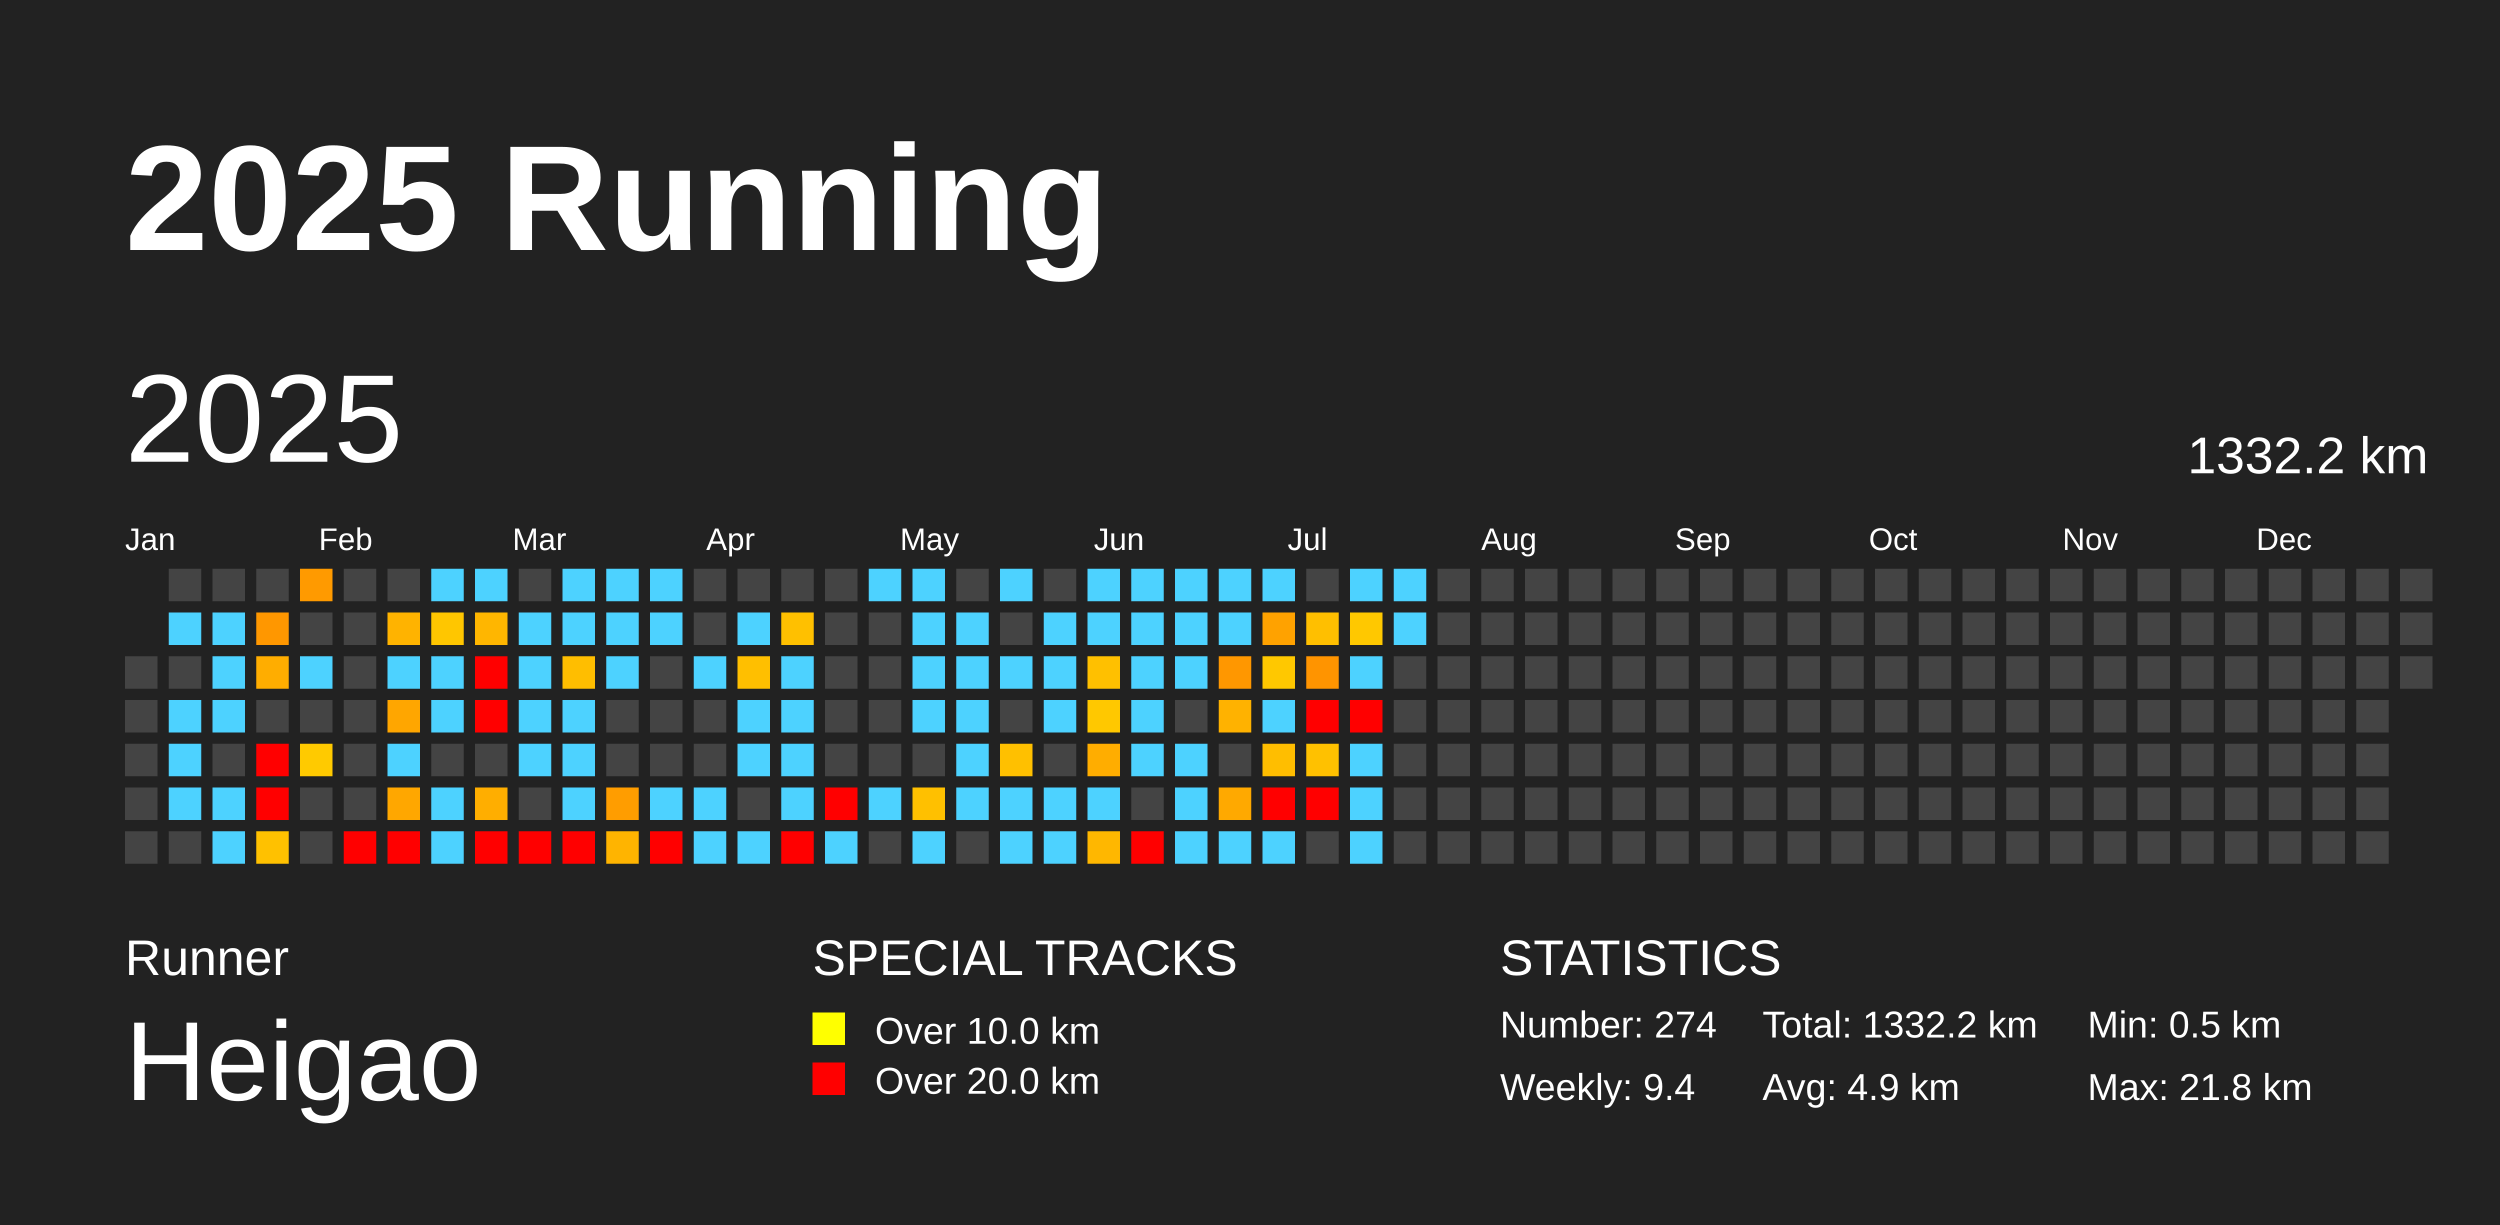
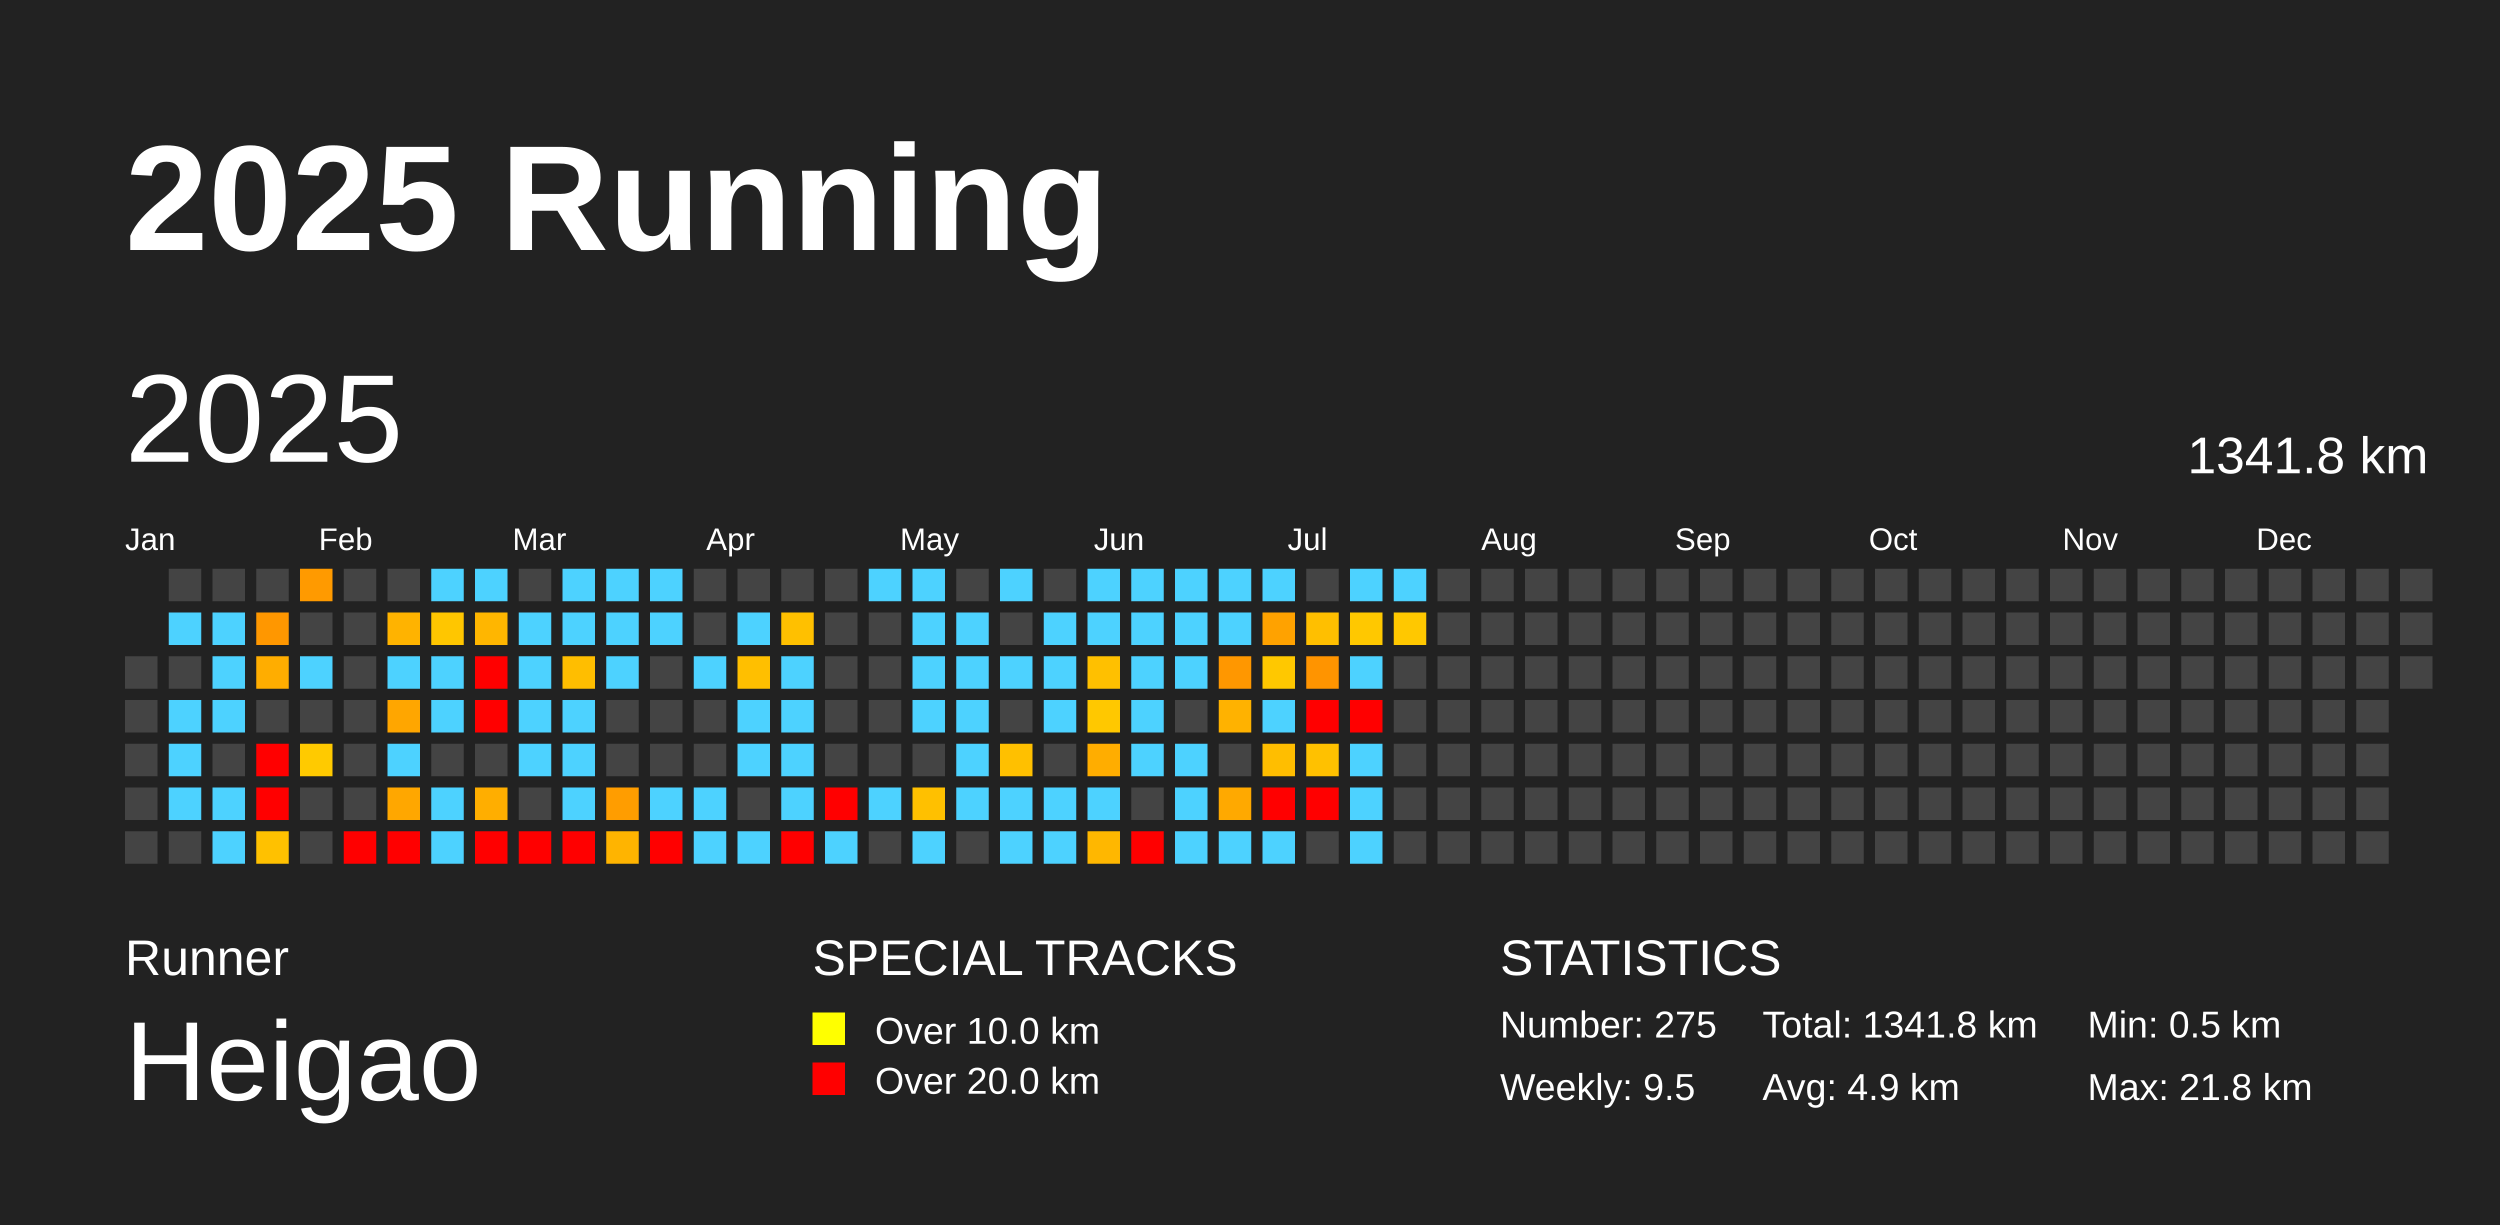
<svg xmlns="http://www.w3.org/2000/svg" baseProfile="full" height="98mm" version="1.1" viewBox="0,0,200,98" width="200mm">
  <defs />
  <rect fill="#222222" height="98" width="200" x="0" y="0" />
  <text fill="#FFFFFF" style="font-size:12px; font-family:Arial; font-weight:bold;" x="10" y="20">2025 Running</text>
  <text fill="#FFFFFF" style="font-size:4px; font-family:Arial" x="10" y="78">Runner</text>
  <text fill="#FFFFFF" style="font-size:9px; font-family:Arial" x="10" y="88">Heigao</text>
  <text fill="#FFFFFF" style="font-size:4px; font-family:Arial" x="65" y="78">SPECIAL TRACKS</text>
  <rect fill="yellow" height="2.6" width="2.6" x="65" y="81" />
  <text fill="#FFFFFF" style="font-size:3px; font-family:Arial" x="70" y="83.5">Over 10.0 km</text>
  <rect fill="red" height="2.6" width="2.6" x="65" y="85" />
  <text fill="#FFFFFF" style="font-size:3px; font-family:Arial" x="70" y="87.5">Over 20.0 km</text>
  <text fill="#FFFFFF" style="font-size:4px; font-family:Arial" x="120" y="78">STATISTICS</text>
-   <text fill="#FFFFFF" style="font-size:3px; font-family:Arial" x="120" y="83">Number: 274</text>
-   <text fill="#FFFFFF" style="font-size:3px; font-family:Arial" x="120" y="88">Weekly: 9.4</text>
-   <text fill="#FFFFFF" style="font-size:3px; font-family:Arial" x="141" y="83">Total: 1332.2 km</text>
+   <text fill="#FFFFFF" style="font-size:3px; font-family:Arial" x="120" y="83">Number: 275</text>
+   <text fill="#FFFFFF" style="font-size:3px; font-family:Arial" x="120" y="88">Weekly: 9.5</text>
+   <text fill="#FFFFFF" style="font-size:3px; font-family:Arial" x="141" y="83">Total: 1341.8 km</text>
  <text fill="#FFFFFF" style="font-size:3px; font-family:Arial" x="141" y="88">Avg: 4.9 km</text>
  <text fill="#FFFFFF" style="font-size:3px; font-family:Arial" x="167" y="83">Min: 0.5 km</text>
  <text fill="#FFFFFF" style="font-size:3px; font-family:Arial" x="167" y="88">Max: 21.8 km</text>
  <text dominant-baseline="hanging" fill="#FFFFFF" style="font-size:10.0px; font-family:Arial;" x="10" y="30">2025</text>
-   <text dominant-baseline="hanging" fill="#FFFFFF" style="font-size:4.125px; font-family:Arial;" x="175" y="35">1332.2 km</text>
+   <text dominant-baseline="hanging" fill="#FFFFFF" style="font-size:4.125px; font-family:Arial;" x="175" y="35">1341.8 km</text>
  <text fill="#FFFFFF" style="font-size:2.5px; font-family:Arial" x="10.0" y="44">Jan</text>
  <text fill="#FFFFFF" style="font-size:2.5px; font-family:Arial" x="25.5" y="44">Feb</text>
  <text fill="#FFFFFF" style="font-size:2.5px; font-family:Arial" x="41.0" y="44">Mar</text>
  <text fill="#FFFFFF" style="font-size:2.5px; font-family:Arial" x="56.5" y="44">Apr</text>
  <text fill="#FFFFFF" style="font-size:2.5px; font-family:Arial" x="72.0" y="44">May</text>
  <text fill="#FFFFFF" style="font-size:2.5px; font-family:Arial" x="87.5" y="44">Jun</text>
  <text fill="#FFFFFF" style="font-size:2.5px; font-family:Arial" x="103.0" y="44">Jul</text>
  <text fill="#FFFFFF" style="font-size:2.5px; font-family:Arial" x="118.5" y="44">Aug</text>
  <text fill="#FFFFFF" style="font-size:2.5px; font-family:Arial" x="134.0" y="44">Sep</text>
  <text fill="#FFFFFF" style="font-size:2.5px; font-family:Arial" x="149.5" y="44">Oct</text>
  <text fill="#FFFFFF" style="font-size:2.5px; font-family:Arial" x="165.0" y="44">Nov</text>
  <text fill="#FFFFFF" style="font-size:2.5px; font-family:Arial" x="180.5" y="44">Dec</text>
  <rect fill="#444444" height="2.6" width="2.6" x="10.0" y="52.5" />
  <rect fill="#444444" height="2.6" width="2.6" x="10.0" y="56.0" />
  <rect fill="#444444" height="2.6" width="2.6" x="10.0" y="59.5" />
  <rect fill="#444444" height="2.6" width="2.6" x="10.0" y="63.0" />
  <rect fill="#444444" height="2.6" width="2.6" x="10.0" y="66.5" />
  <rect fill="#444444" height="2.6" width="2.6" x="13.5" y="45.5" />
  <rect fill="#4dd2ff" height="2.6" width="2.6" x="13.5" y="49.0" />
  <rect fill="#444444" height="2.6" width="2.6" x="13.5" y="52.5" />
  <rect fill="#4dd2ff" height="2.6" width="2.6" x="13.5" y="56.0" />
  <rect fill="#4dd2ff" height="2.6" width="2.6" x="13.5" y="59.5" />
  <rect fill="#4dd2ff" height="2.6" width="2.6" x="13.5" y="63.0" />
  <rect fill="#444444" height="2.6" width="2.6" x="13.5" y="66.5" />
  <rect fill="#444444" height="2.6" width="2.6" x="17.0" y="45.5" />
  <rect fill="#4dd2ff" height="2.6" width="2.6" x="17.0" y="49.0" />
  <rect fill="#4dd2ff" height="2.6" width="2.6" x="17.0" y="52.5" />
  <rect fill="#4dd2ff" height="2.6" width="2.6" x="17.0" y="56.0" />
  <rect fill="#444444" height="2.6" width="2.6" x="17.0" y="59.5" />
  <rect fill="#4dd2ff" height="2.6" width="2.6" x="17.0" y="63.0" />
  <rect fill="#4dd2ff" height="2.6" width="2.6" x="17.0" y="66.5" />
  <rect fill="#444444" height="2.6" width="2.6" x="20.5" y="45.5" />
  <rect fill="#ff9700" height="2.6" width="2.6" x="20.5" y="49.0" />
  <rect fill="#ffad00" height="2.6" width="2.6" x="20.5" y="52.5" />
  <rect fill="#444444" height="2.6" width="2.6" x="20.5" y="56.0" />
  <rect fill="red" height="2.6" width="2.6" x="20.5" y="59.5" />
  <rect fill="red" height="2.6" width="2.6" x="20.5" y="63.0" />
  <rect fill="#ffc100" height="2.6" width="2.6" x="20.5" y="66.5" />
  <rect fill="#ff9a00" height="2.6" width="2.6" x="24.0" y="45.5" />
  <rect fill="#444444" height="2.6" width="2.6" x="24.0" y="49.0" />
  <rect fill="#4dd2ff" height="2.6" width="2.6" x="24.0" y="52.5" />
  <rect fill="#444444" height="2.6" width="2.6" x="24.0" y="56.0" />
  <rect fill="#ffca00" height="2.6" width="2.6" x="24.0" y="59.5" />
  <rect fill="#444444" height="2.6" width="2.6" x="24.0" y="63.0" />
  <rect fill="#444444" height="2.6" width="2.6" x="24.0" y="66.5" />
  <rect fill="#444444" height="2.6" width="2.6" x="27.5" y="45.5" />
  <rect fill="#444444" height="2.6" width="2.6" x="27.5" y="49.0" />
  <rect fill="#444444" height="2.6" width="2.6" x="27.5" y="52.5" />
  <rect fill="#444444" height="2.6" width="2.6" x="27.5" y="56.0" />
  <rect fill="#444444" height="2.6" width="2.6" x="27.5" y="59.5" />
  <rect fill="#444444" height="2.6" width="2.6" x="27.5" y="63.0" />
  <rect fill="red" height="2.6" width="2.6" x="27.5" y="66.5" />
  <rect fill="#444444" height="2.6" width="2.6" x="31.0" y="45.5" />
  <rect fill="#ffb300" height="2.6" width="2.6" x="31.0" y="49.0" />
  <rect fill="#4dd2ff" height="2.6" width="2.6" x="31.0" y="52.5" />
  <rect fill="#ffa600" height="2.6" width="2.6" x="31.0" y="56.0" />
  <rect fill="#4dd2ff" height="2.6" width="2.6" x="31.0" y="59.5" />
  <rect fill="#ffa700" height="2.6" width="2.6" x="31.0" y="63.0" />
  <rect fill="red" height="2.6" width="2.6" x="31.0" y="66.5" />
  <rect fill="#4dd2ff" height="2.6" width="2.6" x="34.5" y="45.5" />
  <rect fill="#ffc600" height="2.6" width="2.6" x="34.5" y="49.0" />
  <rect fill="#4dd2ff" height="2.6" width="2.6" x="34.5" y="52.5" />
  <rect fill="#4dd2ff" height="2.6" width="2.6" x="34.5" y="56.0" />
  <rect fill="#444444" height="2.6" width="2.6" x="34.5" y="59.5" />
  <rect fill="#4dd2ff" height="2.6" width="2.6" x="34.5" y="63.0" />
  <rect fill="#4dd2ff" height="2.6" width="2.6" x="34.5" y="66.5" />
  <rect fill="#4dd2ff" height="2.6" width="2.6" x="38.0" y="45.5" />
  <rect fill="#ffb600" height="2.6" width="2.6" x="38.0" y="49.0" />
  <rect fill="red" height="2.6" width="2.6" x="38.0" y="52.5" />
  <rect fill="red" height="2.6" width="2.6" x="38.0" y="56.0" />
  <rect fill="#444444" height="2.6" width="2.6" x="38.0" y="59.5" />
  <rect fill="#ffae00" height="2.6" width="2.6" x="38.0" y="63.0" />
  <rect fill="red" height="2.6" width="2.6" x="38.0" y="66.5" />
  <rect fill="#444444" height="2.6" width="2.6" x="41.5" y="45.5" />
  <rect fill="#4dd2ff" height="2.6" width="2.6" x="41.5" y="49.0" />
  <rect fill="#4dd2ff" height="2.6" width="2.6" x="41.5" y="52.5" />
  <rect fill="#4dd2ff" height="2.6" width="2.6" x="41.5" y="56.0" />
  <rect fill="#4dd2ff" height="2.6" width="2.6" x="41.5" y="59.5" />
  <rect fill="#444444" height="2.6" width="2.6" x="41.5" y="63.0" />
  <rect fill="red" height="2.6" width="2.6" x="41.5" y="66.5" />
  <rect fill="#4dd2ff" height="2.6" width="2.6" x="45.0" y="45.5" />
  <rect fill="#4dd2ff" height="2.6" width="2.6" x="45.0" y="49.0" />
  <rect fill="#ffbe00" height="2.6" width="2.6" x="45.0" y="52.5" />
  <rect fill="#4dd2ff" height="2.6" width="2.6" x="45.0" y="56.0" />
  <rect fill="#4dd2ff" height="2.6" width="2.6" x="45.0" y="59.5" />
  <rect fill="#4dd2ff" height="2.6" width="2.6" x="45.0" y="63.0" />
  <rect fill="red" height="2.6" width="2.6" x="45.0" y="66.5" />
  <rect fill="#4dd2ff" height="2.6" width="2.6" x="48.5" y="45.5" />
  <rect fill="#4dd2ff" height="2.6" width="2.6" x="48.5" y="49.0" />
  <rect fill="#4dd2ff" height="2.6" width="2.6" x="48.5" y="52.5" />
  <rect fill="#444444" height="2.6" width="2.6" x="48.5" y="56.0" />
  <rect fill="#444444" height="2.6" width="2.6" x="48.5" y="59.5" />
  <rect fill="#ff9d00" height="2.6" width="2.6" x="48.5" y="63.0" />
  <rect fill="#ffb400" height="2.6" width="2.6" x="48.5" y="66.5" />
  <rect fill="#4dd2ff" height="2.6" width="2.6" x="52.0" y="45.5" />
  <rect fill="#4dd2ff" height="2.6" width="2.6" x="52.0" y="49.0" />
  <rect fill="#444444" height="2.6" width="2.6" x="52.0" y="52.5" />
  <rect fill="#444444" height="2.6" width="2.6" x="52.0" y="56.0" />
  <rect fill="#444444" height="2.6" width="2.6" x="52.0" y="59.5" />
  <rect fill="#4dd2ff" height="2.6" width="2.6" x="52.0" y="63.0" />
  <rect fill="red" height="2.6" width="2.6" x="52.0" y="66.5" />
  <rect fill="#444444" height="2.6" width="2.6" x="55.5" y="45.5" />
  <rect fill="#444444" height="2.6" width="2.6" x="55.5" y="49.0" />
  <rect fill="#4dd2ff" height="2.6" width="2.6" x="55.5" y="52.5" />
  <rect fill="#444444" height="2.6" width="2.6" x="55.5" y="56.0" />
  <rect fill="#444444" height="2.6" width="2.6" x="55.5" y="59.5" />
  <rect fill="#4dd2ff" height="2.6" width="2.6" x="55.5" y="63.0" />
  <rect fill="#4dd2ff" height="2.6" width="2.6" x="55.5" y="66.5" />
  <rect fill="#444444" height="2.6" width="2.6" x="59.0" y="45.5" />
  <rect fill="#4dd2ff" height="2.6" width="2.6" x="59.0" y="49.0" />
  <rect fill="#ffbf00" height="2.6" width="2.6" x="59.0" y="52.5" />
  <rect fill="#4dd2ff" height="2.6" width="2.6" x="59.0" y="56.0" />
  <rect fill="#4dd2ff" height="2.6" width="2.6" x="59.0" y="59.5" />
  <rect fill="#444444" height="2.6" width="2.6" x="59.0" y="63.0" />
  <rect fill="#4dd2ff" height="2.6" width="2.6" x="59.0" y="66.5" />
  <rect fill="#444444" height="2.6" width="2.6" x="62.5" y="45.5" />
  <rect fill="#ffc000" height="2.6" width="2.6" x="62.5" y="49.0" />
  <rect fill="#4dd2ff" height="2.6" width="2.6" x="62.5" y="52.5" />
  <rect fill="#4dd2ff" height="2.6" width="2.6" x="62.5" y="56.0" />
  <rect fill="#4dd2ff" height="2.6" width="2.6" x="62.5" y="59.5" />
  <rect fill="#4dd2ff" height="2.6" width="2.6" x="62.5" y="63.0" />
  <rect fill="red" height="2.6" width="2.6" x="62.5" y="66.5" />
  <rect fill="#444444" height="2.6" width="2.6" x="66.0" y="45.5" />
  <rect fill="#444444" height="2.6" width="2.6" x="66.0" y="49.0" />
  <rect fill="#444444" height="2.6" width="2.6" x="66.0" y="52.5" />
  <rect fill="#444444" height="2.6" width="2.6" x="66.0" y="56.0" />
  <rect fill="#444444" height="2.6" width="2.6" x="66.0" y="59.5" />
  <rect fill="red" height="2.6" width="2.6" x="66.0" y="63.0" />
  <rect fill="#4dd2ff" height="2.6" width="2.6" x="66.0" y="66.5" />
  <rect fill="#4dd2ff" height="2.6" width="2.6" x="69.5" y="45.5" />
  <rect fill="#444444" height="2.6" width="2.6" x="69.5" y="49.0" />
  <rect fill="#444444" height="2.6" width="2.6" x="69.5" y="52.5" />
  <rect fill="#444444" height="2.6" width="2.6" x="69.5" y="56.0" />
  <rect fill="#444444" height="2.6" width="2.6" x="69.5" y="59.5" />
  <rect fill="#4dd2ff" height="2.6" width="2.6" x="69.5" y="63.0" />
  <rect fill="#444444" height="2.6" width="2.6" x="69.5" y="66.5" />
  <rect fill="#4dd2ff" height="2.6" width="2.6" x="73.0" y="45.5" />
  <rect fill="#4dd2ff" height="2.6" width="2.6" x="73.0" y="49.0" />
  <rect fill="#4dd2ff" height="2.6" width="2.6" x="73.0" y="52.5" />
  <rect fill="#4dd2ff" height="2.6" width="2.6" x="73.0" y="56.0" />
  <rect fill="#444444" height="2.6" width="2.6" x="73.0" y="59.5" />
  <rect fill="#ffc000" height="2.6" width="2.6" x="73.0" y="63.0" />
  <rect fill="#4dd2ff" height="2.6" width="2.6" x="73.0" y="66.5" />
  <rect fill="#444444" height="2.6" width="2.6" x="76.5" y="45.5" />
  <rect fill="#4dd2ff" height="2.6" width="2.6" x="76.5" y="49.0" />
  <rect fill="#4dd2ff" height="2.6" width="2.6" x="76.5" y="52.5" />
  <rect fill="#4dd2ff" height="2.6" width="2.6" x="76.5" y="56.0" />
  <rect fill="#4dd2ff" height="2.6" width="2.6" x="76.5" y="59.5" />
  <rect fill="#4dd2ff" height="2.6" width="2.6" x="76.5" y="63.0" />
  <rect fill="#444444" height="2.6" width="2.6" x="76.5" y="66.5" />
  <rect fill="#4dd2ff" height="2.6" width="2.6" x="80.0" y="45.5" />
  <rect fill="#444444" height="2.6" width="2.6" x="80.0" y="49.0" />
  <rect fill="#4dd2ff" height="2.6" width="2.6" x="80.0" y="52.5" />
  <rect fill="#444444" height="2.6" width="2.6" x="80.0" y="56.0" />
  <rect fill="#ffc000" height="2.6" width="2.6" x="80.0" y="59.5" />
  <rect fill="#4dd2ff" height="2.6" width="2.6" x="80.0" y="63.0" />
  <rect fill="#4dd2ff" height="2.6" width="2.6" x="80.0" y="66.5" />
  <rect fill="#444444" height="2.6" width="2.6" x="83.5" y="45.5" />
  <rect fill="#4dd2ff" height="2.6" width="2.6" x="83.5" y="49.0" />
  <rect fill="#4dd2ff" height="2.6" width="2.6" x="83.5" y="52.5" />
  <rect fill="#4dd2ff" height="2.6" width="2.6" x="83.5" y="56.0" />
  <rect fill="#444444" height="2.6" width="2.6" x="83.5" y="59.5" />
  <rect fill="#4dd2ff" height="2.6" width="2.6" x="83.5" y="63.0" />
  <rect fill="#4dd2ff" height="2.6" width="2.6" x="83.5" y="66.5" />
  <rect fill="#4dd2ff" height="2.6" width="2.6" x="87.0" y="45.5" />
  <rect fill="#4dd2ff" height="2.6" width="2.6" x="87.0" y="49.0" />
  <rect fill="#ffc000" height="2.6" width="2.6" x="87.0" y="52.5" />
  <rect fill="#ffc800" height="2.6" width="2.6" x="87.0" y="56.0" />
  <rect fill="#ffad00" height="2.6" width="2.6" x="87.0" y="59.5" />
  <rect fill="#4dd2ff" height="2.6" width="2.6" x="87.0" y="63.0" />
  <rect fill="#ffb700" height="2.6" width="2.6" x="87.0" y="66.5" />
  <rect fill="#4dd2ff" height="2.6" width="2.6" x="90.5" y="45.5" />
  <rect fill="#4dd2ff" height="2.6" width="2.6" x="90.5" y="49.0" />
  <rect fill="#4dd2ff" height="2.6" width="2.6" x="90.5" y="52.5" />
  <rect fill="#4dd2ff" height="2.6" width="2.6" x="90.5" y="56.0" />
  <rect fill="#4dd2ff" height="2.6" width="2.6" x="90.5" y="59.5" />
  <rect fill="#444444" height="2.6" width="2.6" x="90.5" y="63.0" />
  <rect fill="red" height="2.6" width="2.6" x="90.5" y="66.5" />
  <rect fill="#4dd2ff" height="2.6" width="2.6" x="94.0" y="45.5" />
  <rect fill="#4dd2ff" height="2.6" width="2.6" x="94.0" y="49.0" />
  <rect fill="#4dd2ff" height="2.6" width="2.6" x="94.0" y="52.5" />
  <rect fill="#444444" height="2.6" width="2.6" x="94.0" y="56.0" />
  <rect fill="#4dd2ff" height="2.6" width="2.6" x="94.0" y="59.5" />
  <rect fill="#4dd2ff" height="2.6" width="2.6" x="94.0" y="63.0" />
  <rect fill="#4dd2ff" height="2.6" width="2.6" x="94.0" y="66.5" />
  <rect fill="#4dd2ff" height="2.6" width="2.6" x="97.5" y="45.5" />
  <rect fill="#4dd2ff" height="2.6" width="2.6" x="97.5" y="49.0" />
  <rect fill="#ff9700" height="2.6" width="2.6" x="97.5" y="52.5" />
  <rect fill="#ffb200" height="2.6" width="2.6" x="97.5" y="56.0" />
  <rect fill="#444444" height="2.6" width="2.6" x="97.5" y="59.5" />
  <rect fill="#ffa900" height="2.6" width="2.6" x="97.5" y="63.0" />
  <rect fill="#4dd2ff" height="2.6" width="2.6" x="97.5" y="66.5" />
  <rect fill="#4dd2ff" height="2.6" width="2.6" x="101.0" y="45.5" />
  <rect fill="#ffa200" height="2.6" width="2.6" x="101.0" y="49.0" />
  <rect fill="#ffc800" height="2.6" width="2.6" x="101.0" y="52.5" />
  <rect fill="#4dd2ff" height="2.6" width="2.6" x="101.0" y="56.0" />
  <rect fill="#ffbe00" height="2.6" width="2.6" x="101.0" y="59.5" />
  <rect fill="red" height="2.6" width="2.6" x="101.0" y="63.0" />
  <rect fill="#4dd2ff" height="2.6" width="2.6" x="101.0" y="66.5" />
  <rect fill="#444444" height="2.6" width="2.6" x="104.5" y="45.5" />
  <rect fill="#ffbf00" height="2.6" width="2.6" x="104.5" y="49.0" />
  <rect fill="#ff9400" height="2.6" width="2.6" x="104.5" y="52.5" />
  <rect fill="red" height="2.6" width="2.6" x="104.5" y="56.0" />
  <rect fill="#ffc100" height="2.6" width="2.6" x="104.5" y="59.5" />
  <rect fill="red" height="2.6" width="2.6" x="104.5" y="63.0" />
  <rect fill="#444444" height="2.6" width="2.6" x="104.5" y="66.5" />
  <rect fill="#4dd2ff" height="2.6" width="2.6" x="108.0" y="45.5" />
  <rect fill="#ffc800" height="2.6" width="2.6" x="108.0" y="49.0" />
  <rect fill="#4dd2ff" height="2.6" width="2.6" x="108.0" y="52.5" />
  <rect fill="red" height="2.6" width="2.6" x="108.0" y="56.0" />
  <rect fill="#4dd2ff" height="2.6" width="2.6" x="108.0" y="59.5" />
  <rect fill="#4dd2ff" height="2.6" width="2.6" x="108.0" y="63.0" />
  <rect fill="#4dd2ff" height="2.6" width="2.6" x="108.0" y="66.5" />
  <rect fill="#4dd2ff" height="2.6" width="2.6" x="111.5" y="45.5" />
-   <rect fill="#4dd2ff" height="2.6" width="2.6" x="111.5" y="49.0" />
+   <rect fill="#ffc800" height="2.6" width="2.6" x="111.5" y="49.0" />
  <rect fill="#444444" height="2.6" width="2.6" x="111.5" y="52.5" />
  <rect fill="#444444" height="2.6" width="2.6" x="111.5" y="56.0" />
  <rect fill="#444444" height="2.6" width="2.6" x="111.5" y="59.5" />
  <rect fill="#444444" height="2.6" width="2.6" x="111.5" y="63.0" />
  <rect fill="#444444" height="2.6" width="2.6" x="111.5" y="66.5" />
  <rect fill="#444444" height="2.6" width="2.6" x="115.0" y="45.5" />
  <rect fill="#444444" height="2.6" width="2.6" x="115.0" y="49.0" />
  <rect fill="#444444" height="2.6" width="2.6" x="115.0" y="52.5" />
  <rect fill="#444444" height="2.6" width="2.6" x="115.0" y="56.0" />
  <rect fill="#444444" height="2.6" width="2.6" x="115.0" y="59.5" />
  <rect fill="#444444" height="2.6" width="2.6" x="115.0" y="63.0" />
  <rect fill="#444444" height="2.6" width="2.6" x="115.0" y="66.5" />
  <rect fill="#444444" height="2.6" width="2.6" x="118.5" y="45.5" />
  <rect fill="#444444" height="2.6" width="2.6" x="118.5" y="49.0" />
  <rect fill="#444444" height="2.6" width="2.6" x="118.5" y="52.5" />
  <rect fill="#444444" height="2.6" width="2.6" x="118.5" y="56.0" />
  <rect fill="#444444" height="2.6" width="2.6" x="118.5" y="59.5" />
  <rect fill="#444444" height="2.6" width="2.6" x="118.5" y="63.0" />
  <rect fill="#444444" height="2.6" width="2.6" x="118.5" y="66.5" />
  <rect fill="#444444" height="2.6" width="2.6" x="122.0" y="45.5" />
  <rect fill="#444444" height="2.6" width="2.6" x="122.0" y="49.0" />
  <rect fill="#444444" height="2.6" width="2.6" x="122.0" y="52.5" />
  <rect fill="#444444" height="2.6" width="2.6" x="122.0" y="56.0" />
  <rect fill="#444444" height="2.6" width="2.6" x="122.0" y="59.5" />
  <rect fill="#444444" height="2.6" width="2.6" x="122.0" y="63.0" />
  <rect fill="#444444" height="2.6" width="2.6" x="122.0" y="66.5" />
  <rect fill="#444444" height="2.6" width="2.6" x="125.5" y="45.5" />
  <rect fill="#444444" height="2.6" width="2.6" x="125.5" y="49.0" />
  <rect fill="#444444" height="2.6" width="2.6" x="125.5" y="52.5" />
  <rect fill="#444444" height="2.6" width="2.6" x="125.5" y="56.0" />
  <rect fill="#444444" height="2.6" width="2.6" x="125.5" y="59.5" />
  <rect fill="#444444" height="2.6" width="2.6" x="125.5" y="63.0" />
  <rect fill="#444444" height="2.6" width="2.6" x="125.5" y="66.5" />
  <rect fill="#444444" height="2.6" width="2.6" x="129.0" y="45.5" />
  <rect fill="#444444" height="2.6" width="2.6" x="129.0" y="49.0" />
  <rect fill="#444444" height="2.6" width="2.6" x="129.0" y="52.5" />
  <rect fill="#444444" height="2.6" width="2.6" x="129.0" y="56.0" />
  <rect fill="#444444" height="2.6" width="2.6" x="129.0" y="59.5" />
  <rect fill="#444444" height="2.6" width="2.6" x="129.0" y="63.0" />
  <rect fill="#444444" height="2.6" width="2.6" x="129.0" y="66.5" />
  <rect fill="#444444" height="2.6" width="2.6" x="132.5" y="45.5" />
  <rect fill="#444444" height="2.6" width="2.6" x="132.5" y="49.0" />
  <rect fill="#444444" height="2.6" width="2.6" x="132.5" y="52.5" />
  <rect fill="#444444" height="2.6" width="2.6" x="132.5" y="56.0" />
  <rect fill="#444444" height="2.6" width="2.6" x="132.5" y="59.5" />
  <rect fill="#444444" height="2.6" width="2.6" x="132.5" y="63.0" />
  <rect fill="#444444" height="2.6" width="2.6" x="132.5" y="66.5" />
  <rect fill="#444444" height="2.6" width="2.6" x="136.0" y="45.5" />
  <rect fill="#444444" height="2.6" width="2.6" x="136.0" y="49.0" />
  <rect fill="#444444" height="2.6" width="2.6" x="136.0" y="52.5" />
  <rect fill="#444444" height="2.6" width="2.6" x="136.0" y="56.0" />
  <rect fill="#444444" height="2.6" width="2.6" x="136.0" y="59.5" />
  <rect fill="#444444" height="2.6" width="2.6" x="136.0" y="63.0" />
  <rect fill="#444444" height="2.6" width="2.6" x="136.0" y="66.5" />
  <rect fill="#444444" height="2.6" width="2.6" x="139.5" y="45.5" />
  <rect fill="#444444" height="2.6" width="2.6" x="139.5" y="49.0" />
  <rect fill="#444444" height="2.6" width="2.6" x="139.5" y="52.5" />
  <rect fill="#444444" height="2.6" width="2.6" x="139.5" y="56.0" />
  <rect fill="#444444" height="2.6" width="2.6" x="139.5" y="59.5" />
  <rect fill="#444444" height="2.6" width="2.6" x="139.5" y="63.0" />
  <rect fill="#444444" height="2.6" width="2.6" x="139.5" y="66.5" />
  <rect fill="#444444" height="2.6" width="2.6" x="143.0" y="45.5" />
  <rect fill="#444444" height="2.6" width="2.6" x="143.0" y="49.0" />
  <rect fill="#444444" height="2.6" width="2.6" x="143.0" y="52.5" />
  <rect fill="#444444" height="2.6" width="2.6" x="143.0" y="56.0" />
  <rect fill="#444444" height="2.6" width="2.6" x="143.0" y="59.5" />
  <rect fill="#444444" height="2.6" width="2.6" x="143.0" y="63.0" />
  <rect fill="#444444" height="2.6" width="2.6" x="143.0" y="66.5" />
  <rect fill="#444444" height="2.6" width="2.6" x="146.5" y="45.5" />
  <rect fill="#444444" height="2.6" width="2.6" x="146.5" y="49.0" />
  <rect fill="#444444" height="2.6" width="2.6" x="146.5" y="52.5" />
  <rect fill="#444444" height="2.6" width="2.6" x="146.5" y="56.0" />
  <rect fill="#444444" height="2.6" width="2.6" x="146.5" y="59.5" />
  <rect fill="#444444" height="2.6" width="2.6" x="146.5" y="63.0" />
  <rect fill="#444444" height="2.6" width="2.6" x="146.5" y="66.5" />
  <rect fill="#444444" height="2.6" width="2.6" x="150.0" y="45.5" />
  <rect fill="#444444" height="2.6" width="2.6" x="150.0" y="49.0" />
  <rect fill="#444444" height="2.6" width="2.6" x="150.0" y="52.5" />
  <rect fill="#444444" height="2.6" width="2.6" x="150.0" y="56.0" />
  <rect fill="#444444" height="2.6" width="2.6" x="150.0" y="59.5" />
  <rect fill="#444444" height="2.6" width="2.6" x="150.0" y="63.0" />
  <rect fill="#444444" height="2.6" width="2.6" x="150.0" y="66.5" />
  <rect fill="#444444" height="2.6" width="2.6" x="153.5" y="45.5" />
  <rect fill="#444444" height="2.6" width="2.6" x="153.5" y="49.0" />
  <rect fill="#444444" height="2.6" width="2.6" x="153.5" y="52.5" />
  <rect fill="#444444" height="2.6" width="2.6" x="153.5" y="56.0" />
  <rect fill="#444444" height="2.6" width="2.6" x="153.5" y="59.5" />
  <rect fill="#444444" height="2.6" width="2.6" x="153.5" y="63.0" />
  <rect fill="#444444" height="2.6" width="2.6" x="153.5" y="66.5" />
  <rect fill="#444444" height="2.6" width="2.6" x="157.0" y="45.5" />
  <rect fill="#444444" height="2.6" width="2.6" x="157.0" y="49.0" />
  <rect fill="#444444" height="2.6" width="2.6" x="157.0" y="52.5" />
  <rect fill="#444444" height="2.6" width="2.6" x="157.0" y="56.0" />
  <rect fill="#444444" height="2.6" width="2.6" x="157.0" y="59.5" />
  <rect fill="#444444" height="2.6" width="2.6" x="157.0" y="63.0" />
  <rect fill="#444444" height="2.6" width="2.6" x="157.0" y="66.5" />
  <rect fill="#444444" height="2.6" width="2.6" x="160.5" y="45.5" />
  <rect fill="#444444" height="2.6" width="2.6" x="160.5" y="49.0" />
  <rect fill="#444444" height="2.6" width="2.6" x="160.5" y="52.5" />
  <rect fill="#444444" height="2.6" width="2.6" x="160.5" y="56.0" />
  <rect fill="#444444" height="2.6" width="2.6" x="160.5" y="59.5" />
  <rect fill="#444444" height="2.6" width="2.6" x="160.5" y="63.0" />
  <rect fill="#444444" height="2.6" width="2.6" x="160.5" y="66.5" />
  <rect fill="#444444" height="2.6" width="2.6" x="164.0" y="45.5" />
  <rect fill="#444444" height="2.6" width="2.6" x="164.0" y="49.0" />
  <rect fill="#444444" height="2.6" width="2.6" x="164.0" y="52.5" />
  <rect fill="#444444" height="2.6" width="2.6" x="164.0" y="56.0" />
  <rect fill="#444444" height="2.6" width="2.6" x="164.0" y="59.5" />
  <rect fill="#444444" height="2.6" width="2.6" x="164.0" y="63.0" />
  <rect fill="#444444" height="2.6" width="2.6" x="164.0" y="66.5" />
  <rect fill="#444444" height="2.6" width="2.6" x="167.5" y="45.5" />
  <rect fill="#444444" height="2.6" width="2.6" x="167.5" y="49.0" />
  <rect fill="#444444" height="2.6" width="2.6" x="167.5" y="52.5" />
  <rect fill="#444444" height="2.6" width="2.6" x="167.5" y="56.0" />
  <rect fill="#444444" height="2.6" width="2.6" x="167.5" y="59.5" />
  <rect fill="#444444" height="2.6" width="2.6" x="167.5" y="63.0" />
  <rect fill="#444444" height="2.6" width="2.6" x="167.5" y="66.5" />
  <rect fill="#444444" height="2.6" width="2.6" x="171.0" y="45.5" />
  <rect fill="#444444" height="2.6" width="2.6" x="171.0" y="49.0" />
  <rect fill="#444444" height="2.6" width="2.6" x="171.0" y="52.5" />
  <rect fill="#444444" height="2.6" width="2.6" x="171.0" y="56.0" />
  <rect fill="#444444" height="2.6" width="2.6" x="171.0" y="59.5" />
  <rect fill="#444444" height="2.6" width="2.6" x="171.0" y="63.0" />
  <rect fill="#444444" height="2.6" width="2.6" x="171.0" y="66.5" />
  <rect fill="#444444" height="2.6" width="2.6" x="174.5" y="45.5" />
  <rect fill="#444444" height="2.6" width="2.6" x="174.5" y="49.0" />
  <rect fill="#444444" height="2.6" width="2.6" x="174.5" y="52.5" />
  <rect fill="#444444" height="2.6" width="2.6" x="174.5" y="56.0" />
  <rect fill="#444444" height="2.6" width="2.6" x="174.5" y="59.5" />
  <rect fill="#444444" height="2.6" width="2.6" x="174.5" y="63.0" />
  <rect fill="#444444" height="2.6" width="2.6" x="174.5" y="66.5" />
  <rect fill="#444444" height="2.6" width="2.6" x="178.0" y="45.5" />
  <rect fill="#444444" height="2.6" width="2.6" x="178.0" y="49.0" />
  <rect fill="#444444" height="2.6" width="2.6" x="178.0" y="52.5" />
  <rect fill="#444444" height="2.6" width="2.6" x="178.0" y="56.0" />
  <rect fill="#444444" height="2.6" width="2.6" x="178.0" y="59.5" />
  <rect fill="#444444" height="2.6" width="2.6" x="178.0" y="63.0" />
  <rect fill="#444444" height="2.6" width="2.6" x="178.0" y="66.5" />
  <rect fill="#444444" height="2.6" width="2.6" x="181.5" y="45.5" />
  <rect fill="#444444" height="2.6" width="2.6" x="181.5" y="49.0" />
  <rect fill="#444444" height="2.6" width="2.6" x="181.5" y="52.5" />
  <rect fill="#444444" height="2.6" width="2.6" x="181.5" y="56.0" />
  <rect fill="#444444" height="2.6" width="2.6" x="181.5" y="59.5" />
  <rect fill="#444444" height="2.6" width="2.6" x="181.5" y="63.0" />
  <rect fill="#444444" height="2.6" width="2.6" x="181.5" y="66.5" />
  <rect fill="#444444" height="2.6" width="2.6" x="185.0" y="45.5" />
  <rect fill="#444444" height="2.6" width="2.6" x="185.0" y="49.0" />
  <rect fill="#444444" height="2.6" width="2.6" x="185.0" y="52.5" />
  <rect fill="#444444" height="2.6" width="2.6" x="185.0" y="56.0" />
  <rect fill="#444444" height="2.6" width="2.6" x="185.0" y="59.5" />
  <rect fill="#444444" height="2.6" width="2.6" x="185.0" y="63.0" />
  <rect fill="#444444" height="2.6" width="2.6" x="185.0" y="66.5" />
  <rect fill="#444444" height="2.6" width="2.6" x="188.5" y="45.5" />
  <rect fill="#444444" height="2.6" width="2.6" x="188.5" y="49.0" />
  <rect fill="#444444" height="2.6" width="2.6" x="188.5" y="52.5" />
  <rect fill="#444444" height="2.6" width="2.6" x="188.5" y="56.0" />
  <rect fill="#444444" height="2.6" width="2.6" x="188.5" y="59.5" />
  <rect fill="#444444" height="2.6" width="2.6" x="188.5" y="63.0" />
  <rect fill="#444444" height="2.6" width="2.6" x="188.5" y="66.5" />
  <rect fill="#444444" height="2.6" width="2.6" x="192.0" y="45.5" />
  <rect fill="#444444" height="2.6" width="2.6" x="192.0" y="49.0" />
  <rect fill="#444444" height="2.6" width="2.6" x="192.0" y="52.5" />
</svg>
